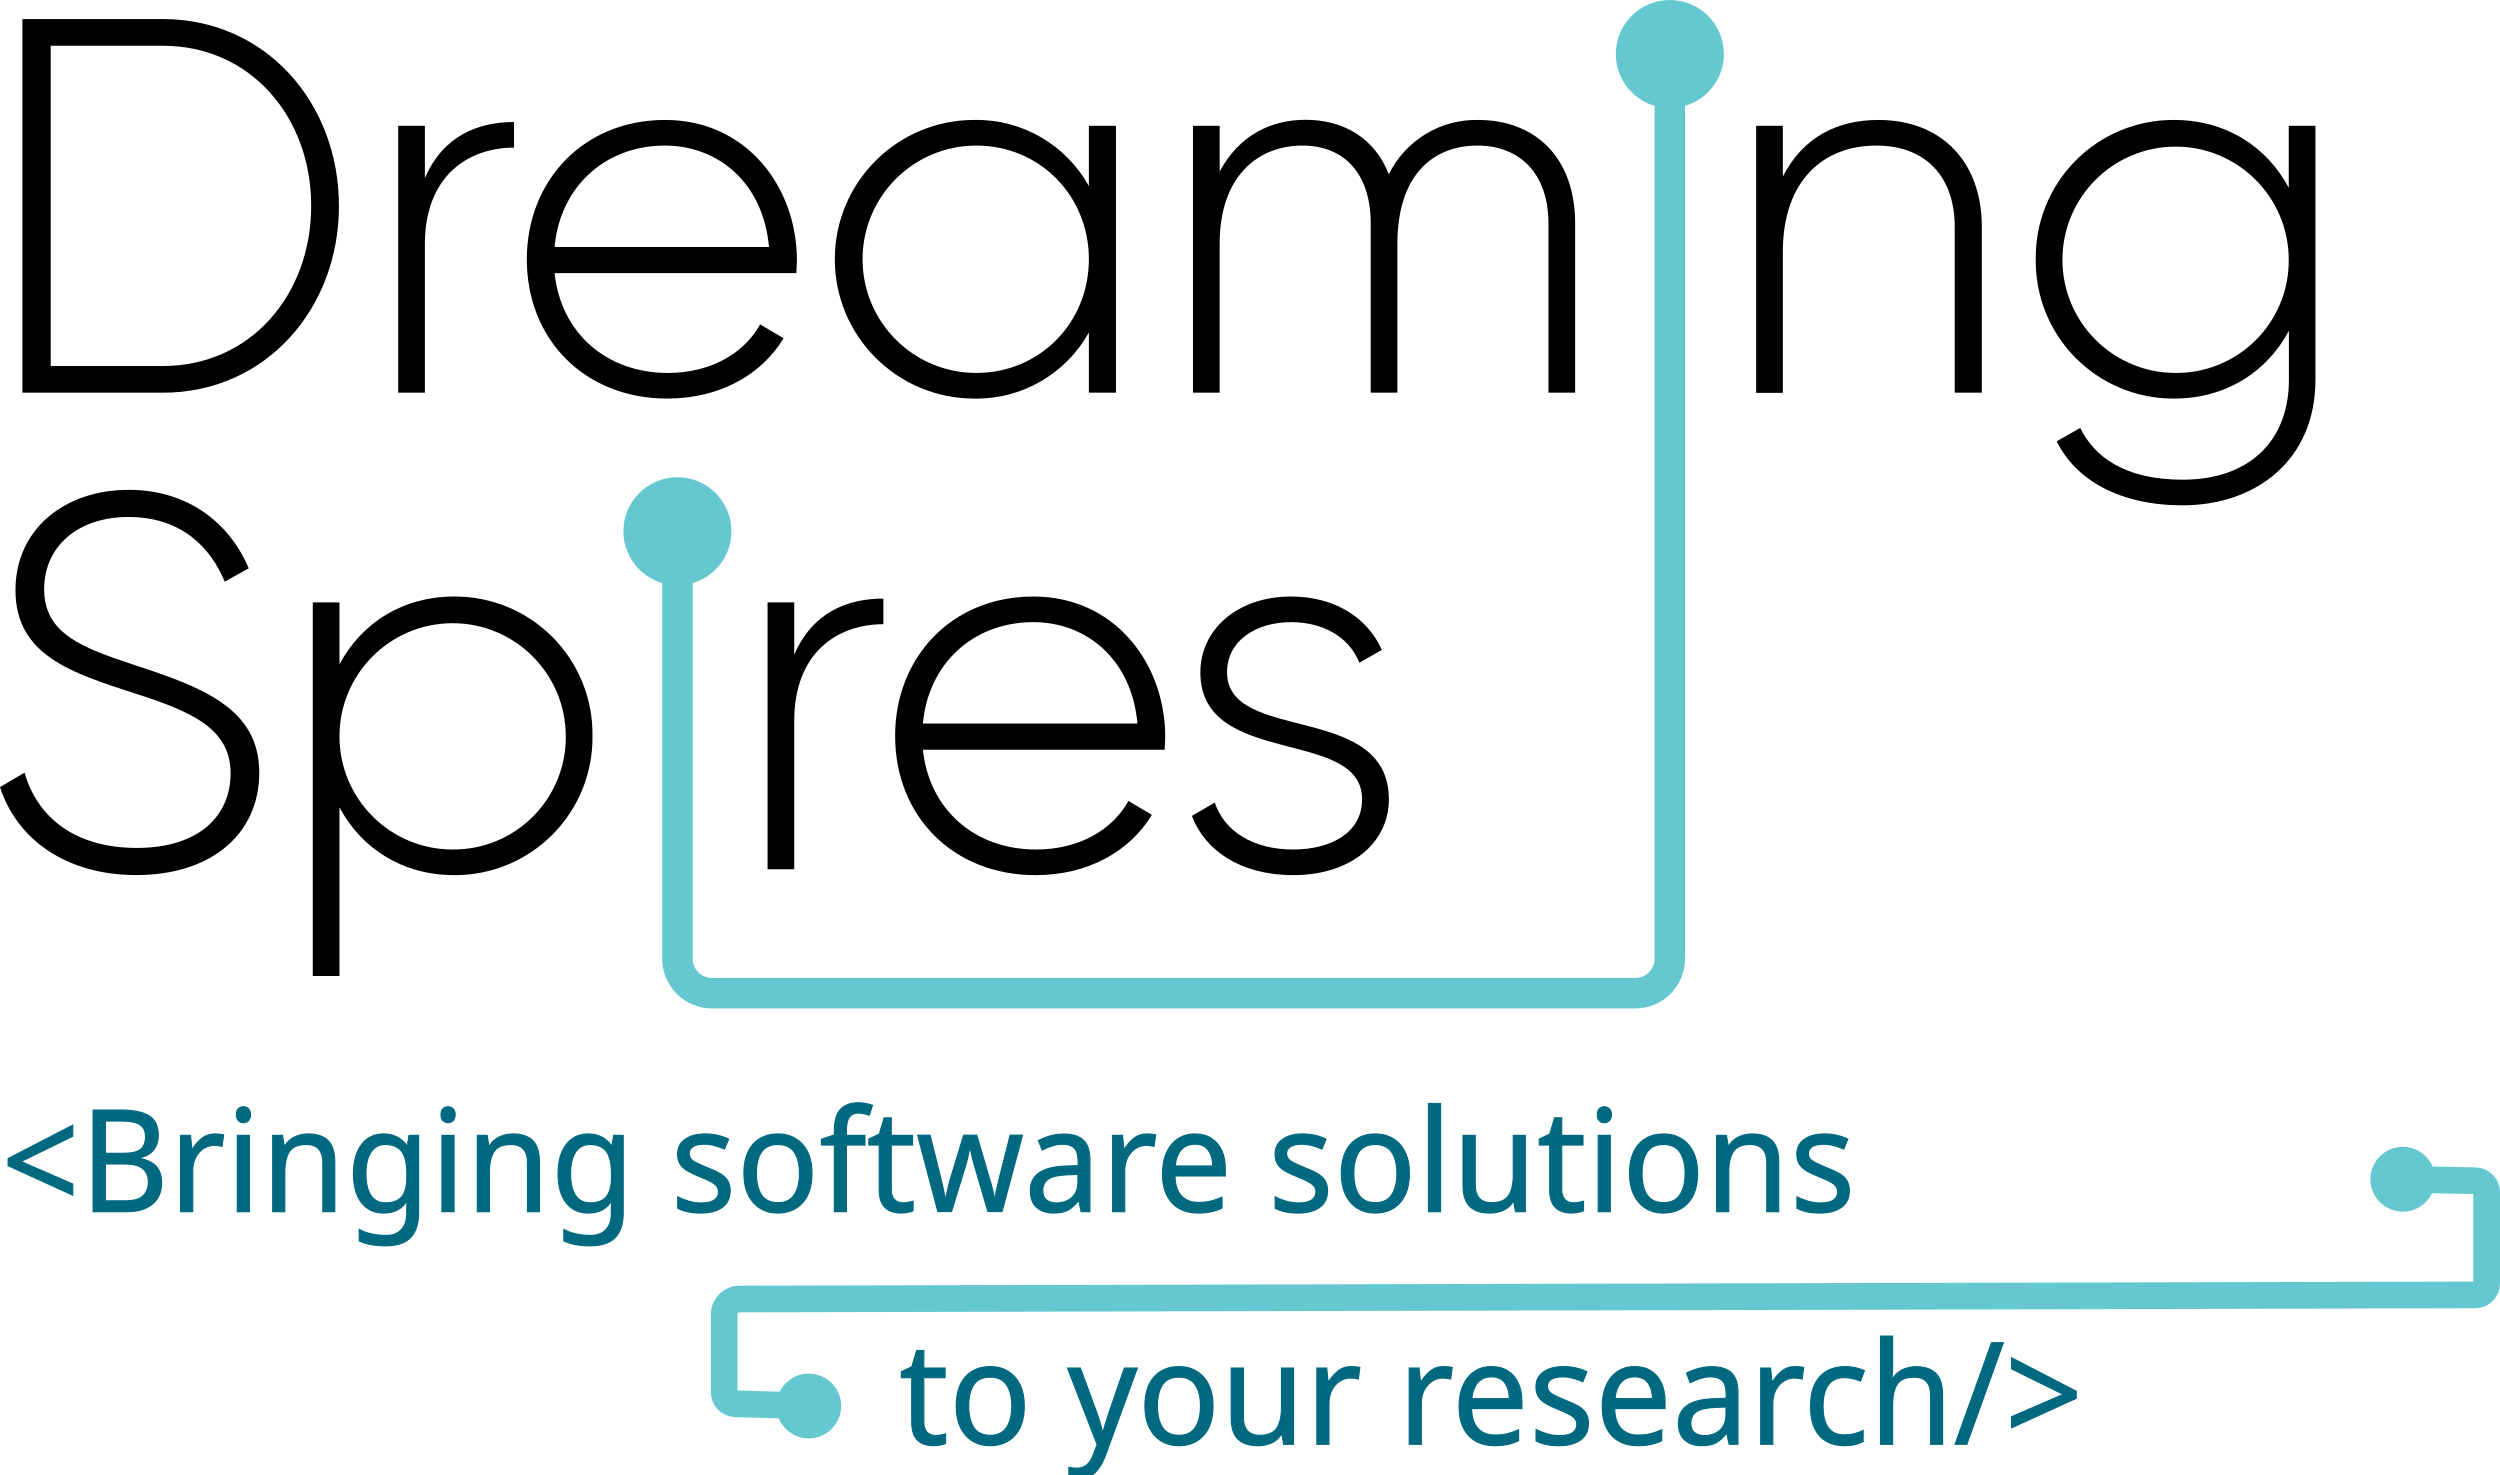
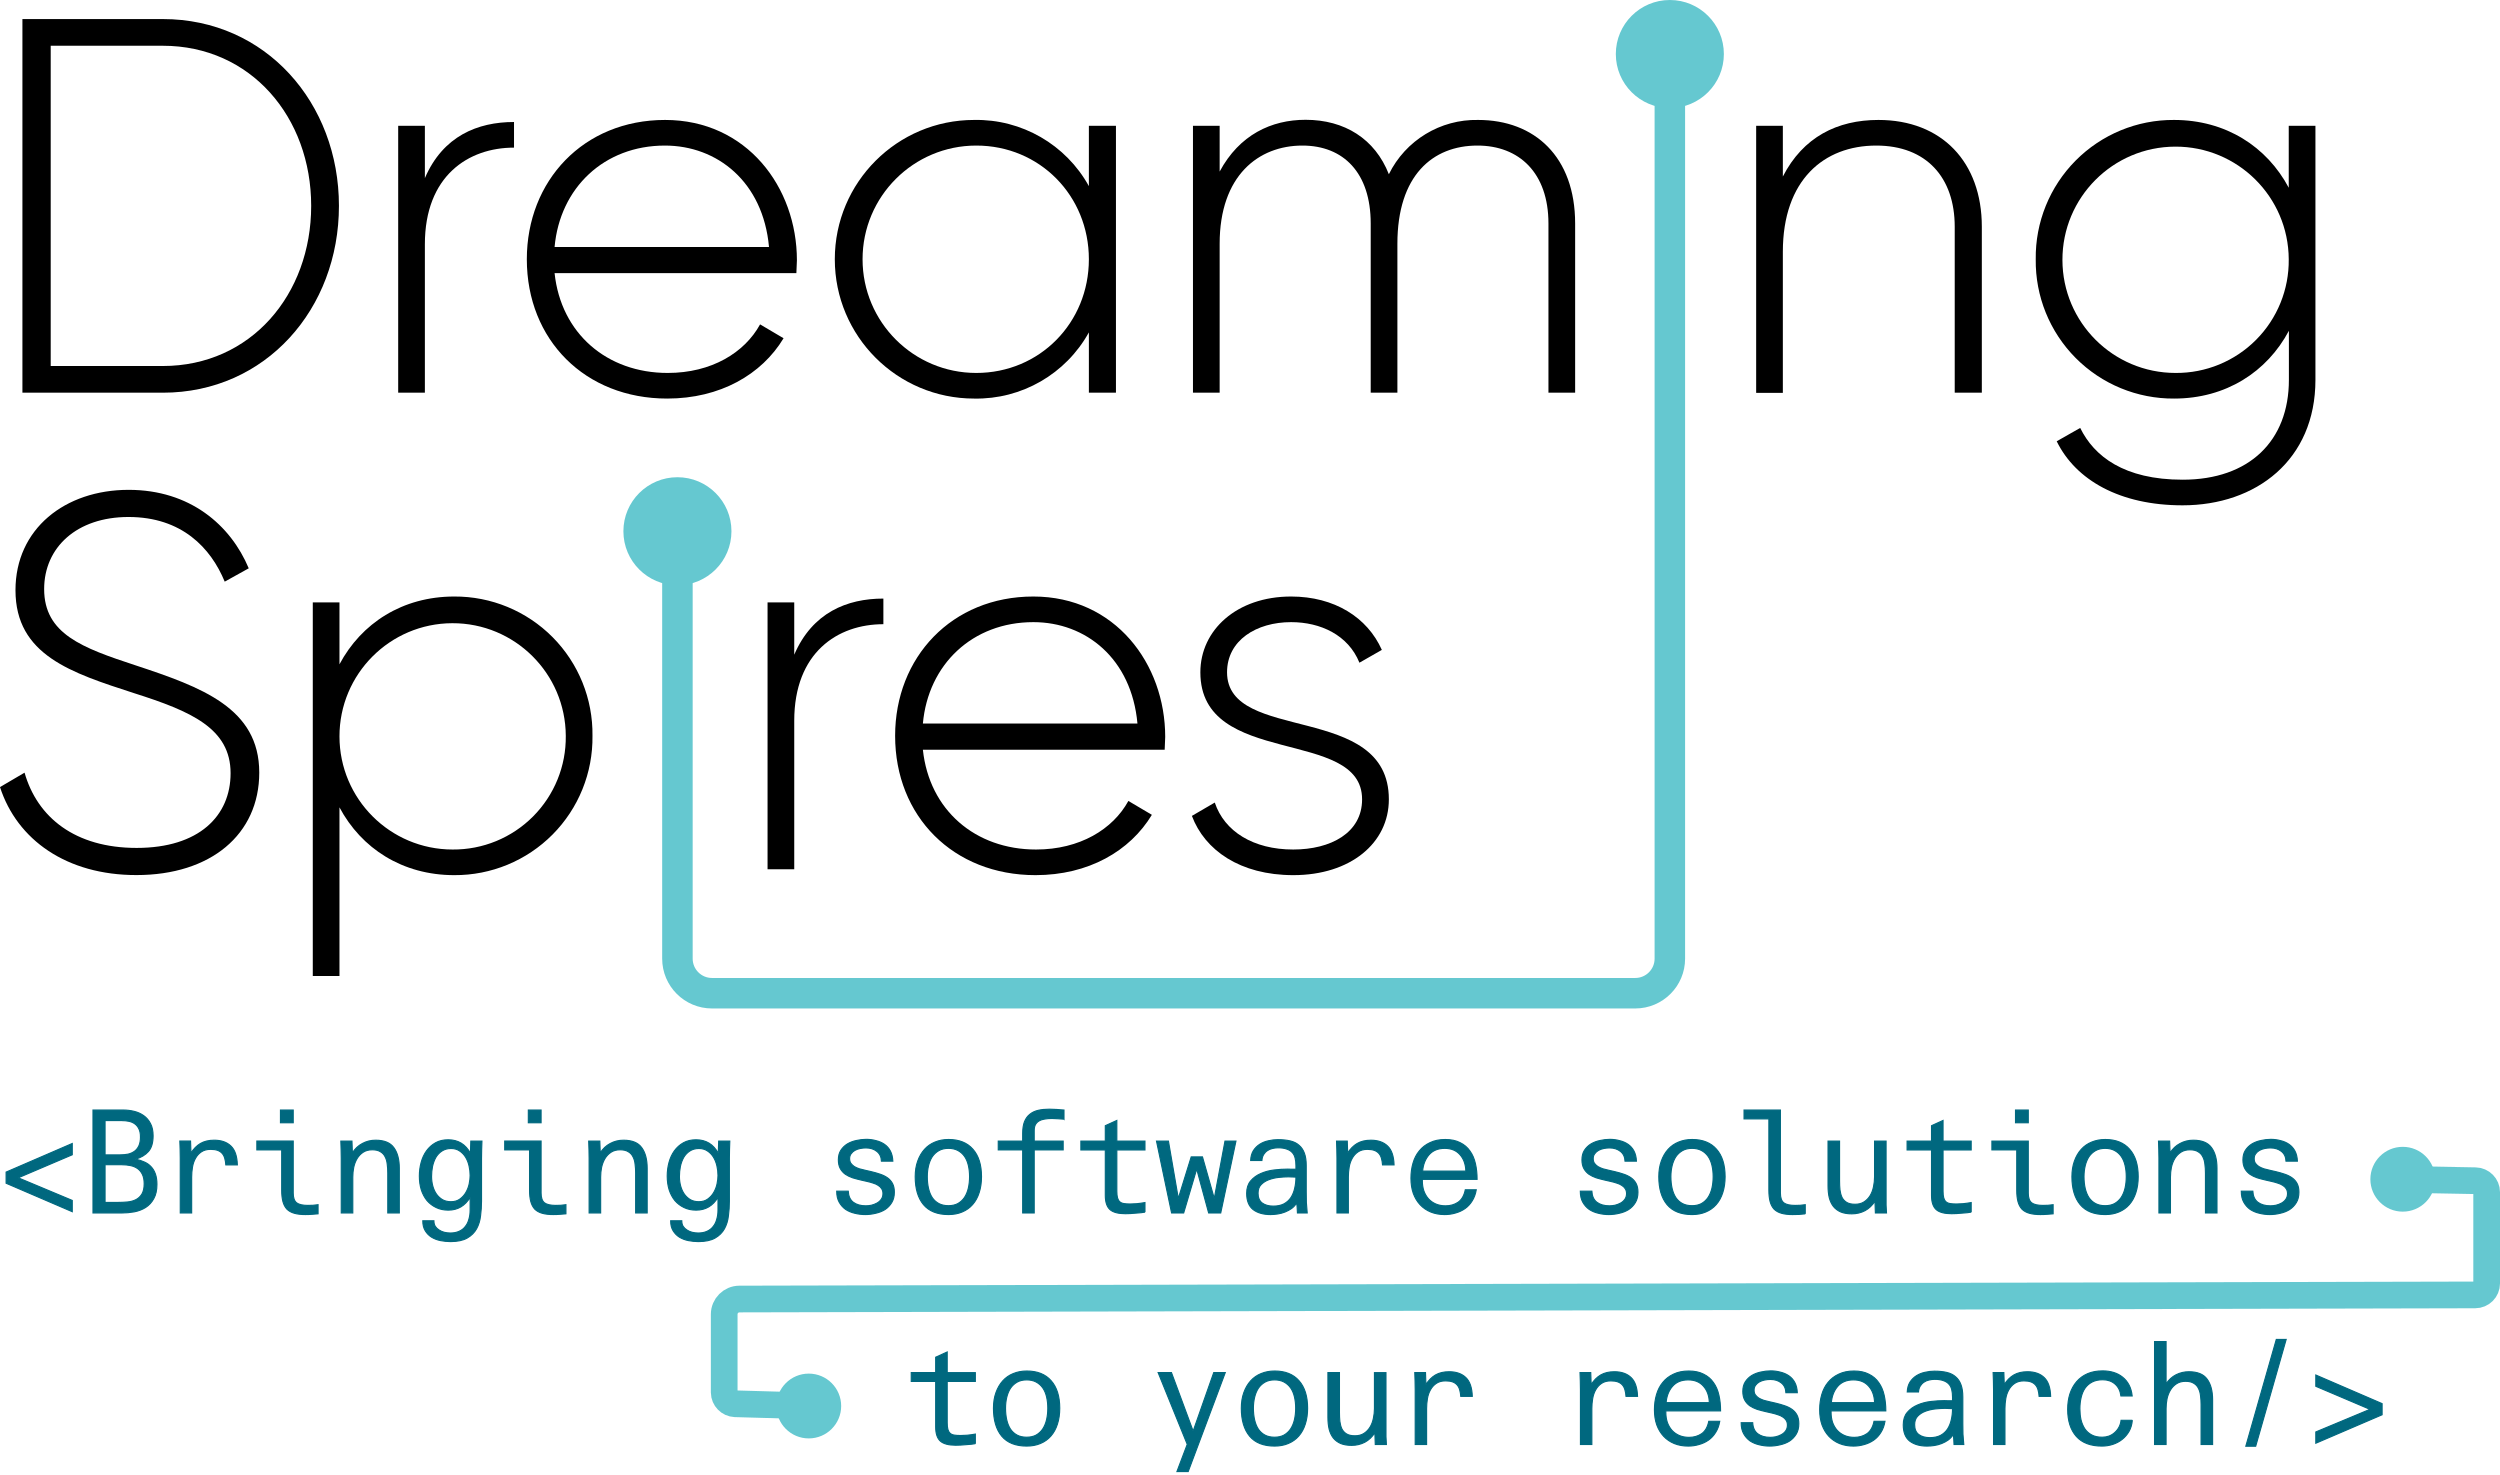
<svg xmlns="http://www.w3.org/2000/svg" id="Layer_1" data-name="Layer 1" viewBox="0 0 655.72 386.73" version="1.1">
  <defs id="defs1">
    <style id="style1">.cls-1{isolation:isolate;}.cls-2,.cls-5{fill:none;stroke:#65c8d0;stroke-miterlimit:10;}.cls-2{stroke-width:8px;}.cls-3{fill:#65c8d0;}.cls-4{fill:#00687f;}.cls-5{stroke-width:7px;}</style>
  </defs>
  <g class="cls-1" id="g13">
    <g class="cls-1" id="g1">
      <path d="M95.2,70C95.2,97,76,119,49,119H12.18V21H49C76,21,95.2,43,95.2,70Zm-7.28,0C87.92,46.76,72.1,28,49,28H19.6v84H49C72.1,112,87.92,93.24,87.92,70Z" transform="translate(-6.3 -16)" id="path1" />
    </g>
    <g class="cls-1" id="g2">
      <path d="M141.12,48v6.72c-12,0-23.38,7.42-23.38,25.34V119h-7V49h7V62.72C122.5,51.66,131.6,48,141.12,48Z" transform="translate(-6.3 -16)" id="path2" />
    </g>
    <g class="cls-1" id="g5">
      <path d="M215.32,84.28c0,1.12-.14,2.24-.14,3.36H151.76c1.68,15.82,13.72,26.18,29.68,26.18,11.48,0,20.16-5.32,24.22-12.74l6.16,3.64c-5.74,9.52-16.66,15.82-30.52,15.82-21.56,0-36.82-15.4-36.82-36.54,0-20.58,14.84-36.54,36.26-36.54S215.32,65.1,215.32,84.28Zm-63.56-3.5H208c-1.54-17.08-13.58-26.6-27.3-26.6C164.78,54.18,153.16,65.24,151.76,80.78Z" transform="translate(-6.3 -16)" id="path3" />
      <path d="M299,49v70H291.9V103.18a33.66,33.66,0,0,1-30.1,17.36,36.54,36.54,0,0,1,0-73.08,33.66,33.66,0,0,1,30.1,17.36V49ZM291.9,84c0-16.66-12.88-29.82-29.54-29.82a29.82,29.82,0,0,0,0,59.64C279,113.82,291.9,100.66,291.9,84Z" transform="translate(-6.3 -16)" id="path4" />
      <path d="M419.44,74.62V119h-7V74.62c0-13.3-7.7-20.44-18.62-20.44-11.76,0-21,7.84-21,25.76V119h-7V74.62c0-13.3-7.14-20.44-17.92-20.44-11.48,0-21.7,7.84-21.7,25.76V119h-7V49h7V61c5.18-9.66,13.58-13.58,22.54-13.58,10.22,0,18.2,5,21.84,14.28A25.51,25.51,0,0,1,394,47.46C408.8,47.46,419.44,57.12,419.44,74.62Z" transform="translate(-6.3 -16)" id="path5" />
    </g>
    <g class="cls-1" id="g7">
      <path d="M526.11,75.46V119H519V75.46c0-12.88-7.42-21.28-20.58-21.28-13.72,0-24.5,9-24.5,27.86v37h-7V49h7V62.3c5.32-10.36,14.28-14.84,25.06-14.84C515.61,47.46,526.11,58.52,526.11,75.46Z" transform="translate(-6.3 -16)" id="path6" />
      <path d="M613.61,49v66.64c0,21-15.54,32.9-34.86,32.9-16.38,0-28-6.58-33-16.8l6.16-3.5c3.64,7.42,11.48,13.58,26.88,13.58,17.5,0,27.86-10.22,27.86-26.18V102.76c-5.74,10.78-16.52,17.78-30.1,17.78A36.06,36.06,0,0,1,540.25,84a36.06,36.06,0,0,1,36.26-36.54c13.58,0,24.36,7,30.1,17.78V49Zm-7,35a29.68,29.68,0,1,0-29.68,29.82A29.46,29.46,0,0,0,606.61,84Z" transform="translate(-6.3 -16)" id="path7" />
    </g>
    <g class="cls-1" id="g9">
      <path d="M6.3,222.44l6.44-3.78C16.1,230.42,26,238.4,42.14,238.4c16.38,0,24.64-8.4,24.64-19.6,0-11.76-10.36-16.24-25.34-21-16.38-5.32-31.08-9.94-31.08-27,0-16.1,13-26.32,29.68-26.32,16.1,0,26.74,9.24,31.5,20.58l-6.3,3.5C61.6,159.72,54,151.6,40,151.6c-13.58,0-22.12,8-22.12,18.9,0,11.76,9.94,15.4,23.94,20,17.36,5.74,32.48,11.2,32.48,28.14,0,16.24-12.74,26.88-32.2,26.88C23.8,245.54,10.78,236.3,6.3,222.44Z" transform="translate(-6.3 -16)" id="path8" />
      <path d="M161.7,209a36.06,36.06,0,0,1-36.26,36.54c-13.58,0-24.36-7-30.1-17.78V272h-7V174h7v16.24c5.74-10.78,16.52-17.78,30.1-17.78A36.06,36.06,0,0,1,161.7,209Zm-7,0A29.68,29.68,0,1,0,125,238.82,29.46,29.46,0,0,0,154.7,209Z" transform="translate(-6.3 -16)" id="path9" />
    </g>
    <g class="cls-1" id="g10">
      <path d="M238,173v6.72c-12,0-23.38,7.42-23.38,25.34V244h-7V174h7v13.72C219.38,176.66,228.48,173,238,173Z" transform="translate(-6.3 -16)" id="path10" />
    </g>
    <g class="cls-1" id="g11">
      <path d="M311.92,209.28c0,1.12-.14,2.24-.14,3.36H248.36c1.68,15.82,13.72,26.18,29.68,26.18,11.48,0,20.16-5.32,24.22-12.74l6.16,3.64c-5.74,9.52-16.66,15.82-30.52,15.82-21.56,0-36.82-15.4-36.82-36.54,0-20.58,14.84-36.54,36.26-36.54S311.92,190.1,311.92,209.28Zm-63.56-3.5h56.28c-1.54-17.08-13.58-26.6-27.3-26.6C261.38,179.18,249.76,190.24,248.36,205.78Z" transform="translate(-6.3 -16)" id="path11" />
    </g>
    <g class="cls-1" id="g12">
      <path d="M370.58,225.66c0,11.48-10.08,19.88-25.06,19.88-14,0-23.24-6.58-26.6-15.54l6-3.5c2.52,7.56,10.08,12.32,20.58,12.32,9.8,0,18.06-4.34,18.06-13.16,0-19-42.42-8.12-42.42-33.32,0-11.06,9.52-19.88,23.8-19.88,11.34,0,20,5.46,23.8,14l-5.88,3.36c-2.94-7.28-10.22-10.64-17.92-10.64-9.1,0-16.8,4.76-16.8,13.16C328.16,211.1,370.58,200,370.58,225.66Z" transform="translate(-6.3 -16)" id="path12" />
    </g>
  </g>
  <path class="cls-2" d="M444.28,30.17V267.44a9.07,9.07,0,0,1-9.07,9.07H193.05a9.07,9.07,0,0,1-9.07-9.07h0V150.64" transform="translate(-6.3 -16)" id="path13" />
-   <circle class="cls-3" cx="177.68" cy="139.34" r="14.17" id="circle13" />
-   <circle class="cls-3" cx="437.98" cy="14.17" r="14.17" id="circle14" />
+   <path id="circle13" class="cls-3" style="fill:#65c8d0" d="m 191.85,139.34 a 14.17,14.17 0 0 1 -14.17,14.17 14.17,14.17 0 0 1 -14.17,-14.17 14.17,14.17 0 0 1 14.17,-14.17 14.17,14.17 0 0 1 14.17,14.17 z" />
+   <path id="circle14" class="cls-3" style="fill:#65c8d0" d="m 452.15,14.17 a 14.17,14.17 0 0 1 -14.17,14.17 14.17,14.17 0 0 1 -14.17,-14.17 14.17,14.17 0 0 1 14.17,-14.17 14.17,14.17 0 0 1 14.17,14.17 z" />
  <path class="cls-5" d="M634.52,325.3l21.06.39a3,3,0,0,1,2.94,3v23.95a3,3,0,0,1-3,3l-455.27,1.08a4,4,0,0,0-4,4v20.53a3,3,0,0,0,2.86,2.94l21.14.6" transform="translate(-6.3 -16)" id="path56" />
-   <circle class="cls-3" cx="630.22" cy="309.3" r="8.5" id="circle56" />
-   <circle class="cls-3" cx="212.13" cy="368.78" r="8.5" id="circle57" />
-   <text xml:space="preserve" style="font-size:36.659px;font-family:'Univers Next Typewriter Pro';-inkscape-font-specification:'Univers Next Typewriter Pro';display:inline;fill:#00687f;fill-opacity:1;stroke:#00687f;stroke-width:0.3;stroke-dasharray:none;stroke-opacity:1" x="-0.121" y="624.471" id="text57" transform="scale(0.9819489,1.018383)">
-     <tspan id="tspan57" x="0.338" y="312.068" style="font-size:36.659px;fill:#00687f;fill-opacity:1;stroke:#00687f;stroke-width:0.3;stroke-dasharray:none;stroke-opacity:1">&lt;Bringing software solutions</tspan>
-   </text>
-   <text xml:space="preserve" style="font-size:36.659px;font-family:'Univers Next Typewriter Pro';-inkscape-font-specification:'Univers Next Typewriter Pro';display:inline;fill:#00687f;fill-opacity:1;stroke:#00687f;stroke-width:0.3;stroke-dasharray:none;stroke-opacity:1" x="481.29" y="744.018" id="text57-4" transform="scale(0.9819489,1.018383)">
-     <tspan id="tspan57-2" x="240.161" y="371.985" style="font-size:36.659px;fill:#00687f;fill-opacity:1;stroke:#00687f;stroke-width:0.3;stroke-dasharray:none;stroke-opacity:1">to your research/&gt;</tspan>
-   </text>
+   <path id="circle56" class="cls-3" style="fill:#65c8d0" d="m 638.72,309.3 a 8.5,8.5 0 0 1 -8.5,8.5 8.5,8.5 0 0 1 -8.5,-8.5 8.5,8.5 0 0 1 8.5,-8.5 8.5,8.5 0 0 1 8.5,8.5 z" />
+   <path id="circle57" class="cls-3" style="fill:#65c8d0" d="m 220.63,368.78 a 8.5,8.5 0 0 1 -8.5,8.5 8.5,8.5 0 0 1 -8.5,-8.5 8.5,8.5 0 0 1 8.5,-8.5 8.5,8.5 0 0 1 8.5,8.5 z" />
+   <path d="m 1.631,304.741 v -2.859 l 17.67,-7.369 v 2.896 l -14.444,5.939 14.444,5.829 v 2.896 z m 40.289,0.293 q 0,2.236 -0.843,3.666 -0.807,1.43 -2.163,2.273 -1.32,0.807 -3.043,1.136 -1.686,0.293 -3.409,0.293 h -7.625 v -26.505 h 8.065 q 1.466,0 2.896,0.33 1.43,0.33 2.566,1.1 1.136,0.77 1.833,2.053 0.697,1.246 0.697,3.153 0,2.676 -1.246,4.033 -1.246,1.356 -3.446,1.98 1.283,0.257 2.346,0.733 1.063,0.44 1.796,1.21 0.77,0.77 1.173,1.906 0.403,1.1 0.403,2.639 z m -4.399,-12.208 q 0,-1.246 -0.403,-2.053 -0.403,-0.843 -1.1,-1.32 -0.66,-0.477 -1.576,-0.66 -0.88,-0.183 -1.87,-0.183 h -4.509 v 8.835 h 4.033 q 1.1,0 2.09,-0.183 0.99,-0.22 1.723,-0.733 0.733,-0.513 1.173,-1.393 0.44,-0.916 0.44,-2.31 z m 0.99,12.061 q 0,-1.466 -0.477,-2.42 -0.477,-0.953 -1.283,-1.503 -0.807,-0.55 -1.906,-0.77 -1.1,-0.22 -2.31,-0.22 h -4.472 v 9.715 h 3.483 q 1.246,0 2.493,-0.11 1.246,-0.11 2.236,-0.587 0.99,-0.477 1.613,-1.43 0.623,-0.99 0.623,-2.676 z m 21.812,-4.876 q -0.073,-0.953 -0.293,-1.686 -0.22,-0.77 -0.697,-1.283 -0.477,-0.513 -1.21,-0.77 -0.733,-0.257 -1.87,-0.257 -1.503,0 -2.493,0.66 -0.953,0.623 -1.54,1.65 -0.587,0.99 -0.807,2.273 -0.22,1.283 -0.22,2.566 v 9.238 h -3.043 v -14.114 q 0,-1.283 -0.037,-2.273 0,-1.026 -0.073,-2.126 h 2.859 l 0.11,3.079 q 1.063,-1.613 2.529,-2.456 1.503,-0.843 3.666,-0.843 2.859,0 4.472,1.503 1.613,1.466 1.723,4.839 z M 74.913,289.161 v -3.263 h 3.409 v 3.263 z m 10.045,23.462 q -0.623,0.073 -1.503,0.11 -0.88,0.073 -1.906,0.073 -1.723,0 -2.933,-0.33 -1.21,-0.33 -1.98,-1.063 -0.733,-0.77 -1.063,-1.943 -0.33,-1.21 -0.33,-2.933 v -10.375 h -6.635 v -2.273 h 9.715 v 13.381 q 0,1.833 0.916,2.53 0.916,0.66 3.006,0.66 0.77,0 1.393,-0.037 0.66,-0.073 1.32,-0.147 z m 18.623,-0.22 v -10.265 q 0,-1.21 -0.147,-2.273 -0.11,-1.1 -0.55,-1.906 -0.403,-0.843 -1.246,-1.32 -0.806,-0.513 -2.2,-0.513 -1.43,0 -2.42,0.623 -0.99,0.623 -1.613,1.613 -0.623,0.99 -0.916,2.273 -0.257,1.246 -0.257,2.53 v 9.238 h -3.079 v -14.114 q 0,-1.21 -0.037,-2.126 0,-0.953 -0.073,-2.273 h 2.969 l 0.11,3.043 q 1.063,-1.613 2.676,-2.42 1.613,-0.843 3.519,-0.843 3.446,0 4.876,1.906 1.466,1.906 1.466,5.316 v 11.511 z m 25.148,-18.513 q -0.037,0.953 -0.073,2.163 -0.037,1.173 -0.037,2.236 v 11.071 q 0,1.906 -0.257,3.776 -0.22,1.87 -1.063,3.336 -0.843,1.466 -2.493,2.383 -1.65,0.916 -4.472,0.916 -1.32,0 -2.676,-0.257 -1.32,-0.257 -2.383,-0.88 -1.026,-0.623 -1.686,-1.65 -0.66,-1.026 -0.66,-2.566 h 2.969 q 0,0.843 0.367,1.43 0.403,0.587 1.026,0.953 0.623,0.403 1.393,0.587 0.806,0.183 1.613,0.183 1.356,0 2.346,-0.44 1.026,-0.44 1.65,-1.246 0.66,-0.77 0.953,-1.87 0.33,-1.063 0.33,-2.346 v -3.299 q -2.053,3.299 -5.829,3.299 -1.796,0 -3.226,-0.66 -1.43,-0.66 -2.456,-1.796 -0.99,-1.173 -1.54,-2.786 -0.513,-1.613 -0.513,-3.519 0,-1.833 0.477,-3.519 0.477,-1.686 1.43,-2.969 0.99,-1.32 2.42,-2.09 1.43,-0.77 3.373,-0.77 3.996,0 5.939,3.483 l 0.11,-3.153 z m -3.153,8.835 q 0,-1.21 -0.293,-2.456 -0.293,-1.246 -0.916,-2.236 -0.623,-0.99 -1.613,-1.613 -0.953,-0.623 -2.273,-0.623 -1.43,0 -2.456,0.66 -0.99,0.623 -1.613,1.65 -0.587,1.026 -0.88,2.31 -0.257,1.283 -0.257,2.603 0,1.283 0.33,2.456 0.33,1.173 0.99,2.09 0.66,0.88 1.613,1.43 0.953,0.513 2.236,0.513 1.466,0 2.42,-0.697 0.99,-0.697 1.576,-1.686 0.623,-1.026 0.88,-2.2 0.257,-1.21 0.257,-2.2 z m 15.544,-13.564 v -3.263 h 3.409 v 3.263 z m 10.045,23.462 q -0.623,0.073 -1.503,0.11 -0.88,0.073 -1.906,0.073 -1.723,0 -2.933,-0.33 -1.21,-0.33 -1.98,-1.063 -0.733,-0.77 -1.063,-1.943 -0.33,-1.21 -0.33,-2.933 v -10.375 h -6.635 v -2.273 h 9.715 v 13.381 q 0,1.833 0.916,2.53 0.916,0.66 3.006,0.66 0.77,0 1.393,-0.037 0.66,-0.073 1.32,-0.147 z m 18.623,-0.22 v -10.265 q 0,-1.21 -0.147,-2.273 -0.11,-1.1 -0.55,-1.906 -0.403,-0.843 -1.246,-1.32 -0.807,-0.513 -2.2,-0.513 -1.43,0 -2.42,0.623 -0.99,0.623 -1.613,1.613 -0.623,0.99 -0.916,2.273 -0.257,1.246 -0.257,2.53 v 9.238 h -3.079 v -14.114 q 0,-1.21 -0.037,-2.126 0,-0.953 -0.073,-2.273 h 2.969 l 0.11,3.043 q 1.063,-1.613 2.676,-2.42 1.613,-0.843 3.519,-0.843 3.446,0 4.876,1.906 1.466,1.906 1.466,5.316 v 11.511 z m 25.148,-18.513 q -0.037,0.953 -0.073,2.163 -0.037,1.173 -0.037,2.236 v 11.071 q 0,1.906 -0.257,3.776 -0.22,1.87 -1.063,3.336 -0.843,1.466 -2.493,2.383 -1.65,0.916 -4.472,0.916 -1.32,0 -2.676,-0.257 -1.32,-0.257 -2.383,-0.88 -1.026,-0.623 -1.686,-1.65 -0.66,-1.026 -0.66,-2.566 h 2.969 q 0,0.843 0.367,1.43 0.403,0.587 1.026,0.953 0.623,0.403 1.393,0.587 0.807,0.183 1.613,0.183 1.356,0 2.346,-0.44 1.026,-0.44 1.65,-1.246 0.66,-0.77 0.953,-1.87 0.33,-1.063 0.33,-2.346 v -3.299 q -2.053,3.299 -5.829,3.299 -1.796,0 -3.226,-0.66 -1.43,-0.66 -2.456,-1.796 -0.99,-1.173 -1.54,-2.786 -0.513,-1.613 -0.513,-3.519 0,-1.833 0.477,-3.519 0.477,-1.686 1.43,-2.969 0.99,-1.32 2.42,-2.09 1.43,-0.77 3.373,-0.77 3.996,0 5.939,3.483 l 0.11,-3.153 z m -3.153,8.835 q 0,-1.21 -0.293,-2.456 -0.293,-1.246 -0.916,-2.236 -0.623,-0.99 -1.613,-1.613 -0.953,-0.623 -2.273,-0.623 -1.43,0 -2.456,0.66 -0.99,0.623 -1.613,1.65 -0.587,1.026 -0.88,2.31 -0.257,1.283 -0.257,2.603 0,1.283 0.33,2.456 0.33,1.173 0.99,2.09 0.66,0.88 1.613,1.43 0.953,0.513 2.236,0.513 1.466,0 2.42,-0.697 0.99,-0.697 1.576,-1.686 0.623,-1.026 0.88,-2.2 0.257,-1.21 0.257,-2.2 z m 47.107,4.326 q 0,1.576 -0.697,2.676 -0.697,1.1 -1.796,1.796 -1.1,0.66 -2.493,0.953 -1.393,0.33 -2.786,0.33 -1.43,0 -2.786,-0.33 -1.356,-0.293 -2.456,-0.99 -1.063,-0.733 -1.723,-1.87 -0.66,-1.136 -0.66,-2.823 h 3.079 q 0.11,1.943 1.356,2.859 1.283,0.916 3.336,0.916 0.697,0 1.466,-0.147 0.807,-0.183 1.503,-0.55 0.697,-0.367 1.136,-0.953 0.477,-0.623 0.477,-1.503 0,-0.77 -0.367,-1.283 -0.33,-0.513 -0.916,-0.843 -0.55,-0.367 -1.356,-0.587 -0.77,-0.257 -1.65,-0.44 l -1.503,-0.33 q -1.173,-0.257 -2.31,-0.587 -1.1,-0.367 -1.943,-0.916 -0.843,-0.587 -1.356,-1.466 -0.513,-0.916 -0.513,-2.236 0,-1.466 0.66,-2.456 0.697,-1.026 1.76,-1.65 1.1,-0.623 2.42,-0.88 1.32,-0.293 2.603,-0.293 1.356,0 2.603,0.33 1.283,0.293 2.273,0.953 0.99,0.66 1.576,1.723 0.587,1.063 0.66,2.603 h -3.043 q -0.073,-1.65 -1.246,-2.53 -1.136,-0.88 -2.896,-0.88 -0.77,0 -1.54,0.147 -0.77,0.147 -1.393,0.477 -0.623,0.33 -1.026,0.88 -0.403,0.513 -0.403,1.246 0,0.733 0.33,1.21 0.367,0.477 0.916,0.843 0.587,0.33 1.356,0.587 0.807,0.22 1.686,0.403 l 1.503,0.33 q 1.283,0.293 2.383,0.66 1.136,0.367 1.98,0.953 0.843,0.587 1.32,1.466 0.477,0.88 0.477,2.2 z m 23.279,-3.996 q 0,2.273 -0.623,4.106 -0.587,1.796 -1.76,3.079 -1.136,1.246 -2.786,1.906 -1.613,0.66 -3.666,0.66 -4.436,0 -6.672,-2.566 -2.2,-2.566 -2.2,-7.185 0,-2.236 0.66,-3.996 0.66,-1.796 1.833,-3.043 1.173,-1.246 2.786,-1.87 1.65,-0.66 3.629,-0.66 4.216,0 6.489,2.493 2.31,2.493 2.31,7.075 z m -3.189,0 q 0,-1.576 -0.33,-2.933 -0.33,-1.356 -1.026,-2.31 -0.697,-0.953 -1.76,-1.503 -1.063,-0.55 -2.529,-0.55 -1.503,0 -2.566,0.587 -1.063,0.587 -1.76,1.576 -0.66,0.99 -0.99,2.31 -0.33,1.32 -0.33,2.823 0,1.65 0.33,3.043 0.33,1.356 0.99,2.346 0.697,0.99 1.76,1.54 1.063,0.55 2.566,0.55 1.466,0 2.529,-0.55 1.063,-0.587 1.76,-1.576 0.697,-1.026 1.026,-2.383 0.33,-1.393 0.33,-2.969 z m 25.222,-14.81 q -0.66,-0.073 -1.576,-0.11 -0.88,-0.073 -1.65,-0.073 -1.026,0 -1.906,0.147 -0.843,0.11 -1.503,0.477 -0.623,0.33 -0.99,0.953 -0.33,0.587 -0.33,1.576 v 2.676 h 7.735 v 2.273 h -7.735 v 16.24 h -3.079 v -16.24 h -6.525 v -2.273 h 6.525 v -1.98 q 0,-1.796 0.477,-3.006 0.513,-1.21 1.43,-1.906 0.916,-0.733 2.236,-1.026 1.32,-0.293 2.933,-0.293 0.66,0 1.136,0.037 0.513,0 0.953,0.037 0.44,0 0.88,0.073 0.44,0.037 0.99,0.073 v 2.346 z m 21.629,23.939 q -0.403,0.073 -1.026,0.147 -0.623,0.073 -1.393,0.11 -0.733,0.073 -1.503,0.11 -0.733,0.037 -1.32,0.037 -2.859,0 -4.106,-1.063 -1.246,-1.1 -1.246,-3.629 v -11.731 h -6.525 v -2.273 h 6.525 v -3.959 l 3.079,-1.356 v 5.316 h 7.515 v 2.273 h -7.515 v 10.631 q 0,1.063 0.183,1.723 0.183,0.623 0.587,0.99 0.403,0.367 1.1,0.477 0.697,0.11 1.686,0.11 0.623,0 1.76,-0.073 1.136,-0.11 2.2,-0.293 v 2.456 z m 20.236,0.22 h -3.226 l -3.189,-11.328 -3.483,11.328 h -3.226 l -4.033,-18.513 h 3.189 l 2.639,14.774 3.446,-10.705 h 3.006 l 3.153,10.705 2.859,-14.774 h 2.933 z m 20.493,0 q -0.037,-0.77 -0.073,-1.356 -0.037,-0.623 -0.11,-1.246 -0.55,0.843 -1.356,1.43 -0.807,0.55 -1.76,0.916 -0.953,0.367 -1.98,0.513 -0.99,0.147 -1.943,0.147 -2.859,0 -4.619,-1.283 -1.723,-1.32 -1.723,-4.179 0,-1.98 1.063,-3.189 1.1,-1.246 2.713,-1.906 1.65,-0.697 3.556,-0.916 1.943,-0.22 3.666,-0.22 0.477,0 1.1,0.037 0.66,0 1.063,0 v -0.953 q 0,-1.1 -0.22,-1.943 -0.22,-0.88 -0.77,-1.43 -0.55,-0.587 -1.466,-0.88 -0.916,-0.33 -2.31,-0.33 -0.77,0 -1.54,0.183 -0.733,0.147 -1.32,0.55 -0.587,0.367 -0.99,0.99 -0.403,0.623 -0.477,1.54 h -3.006 q 0.073,-1.503 0.733,-2.53 0.697,-1.026 1.723,-1.65 1.026,-0.623 2.273,-0.88 1.283,-0.293 2.53,-0.293 1.906,0 3.336,0.33 1.43,0.33 2.346,1.136 0.953,0.77 1.43,2.053 0.477,1.246 0.477,3.116 v 6.819 q 0,1.466 0.037,2.713 0.073,1.21 0.22,2.713 z m -0.403,-9.238 q -0.403,-0.037 -0.953,-0.037 -0.55,-0.037 -1.026,-0.037 -1.173,0 -2.603,0.147 -1.393,0.147 -2.639,0.587 -1.246,0.44 -2.09,1.283 -0.807,0.806 -0.807,2.2 0,1.723 1.1,2.53 1.136,0.807 2.969,0.807 1.686,0 2.859,-0.587 1.173,-0.623 1.87,-1.65 0.697,-1.063 0.99,-2.383 0.33,-1.356 0.33,-2.859 z m 23.132,-3.153 q -0.073,-0.953 -0.293,-1.686 -0.22,-0.77 -0.697,-1.283 -0.477,-0.513 -1.21,-0.77 -0.733,-0.257 -1.87,-0.257 -1.503,0 -2.493,0.66 -0.953,0.623 -1.54,1.65 -0.587,0.99 -0.807,2.273 -0.22,1.283 -0.22,2.566 v 9.238 h -3.043 v -14.114 q 0,-1.283 -0.037,-2.273 0,-1.026 -0.073,-2.126 h 2.859 l 0.11,3.079 q 1.063,-1.613 2.53,-2.456 1.503,-0.843 3.666,-0.843 2.859,0 4.472,1.503 1.613,1.466 1.723,4.839 z m 10.631,3.739 v 0.367 q 0,1.393 0.403,2.603 0.44,1.173 1.246,2.053 0.807,0.843 1.943,1.32 1.173,0.477 2.603,0.477 1.906,0 3.336,-0.916 1.466,-0.953 1.943,-3.226 h 2.933 q -0.293,1.65 -1.1,2.859 -0.77,1.21 -1.906,1.98 -1.136,0.77 -2.53,1.136 -1.393,0.403 -2.896,0.403 -2.053,0 -3.739,-0.66 -1.65,-0.66 -2.823,-1.87 -1.173,-1.21 -1.833,-2.933 -0.623,-1.723 -0.623,-3.886 0,-2.09 0.55,-3.886 0.55,-1.833 1.686,-3.153 1.136,-1.356 2.859,-2.126 1.723,-0.806 4.069,-0.806 2.346,0 3.959,0.806 1.65,0.77 2.639,2.163 1.026,1.356 1.466,3.263 0.44,1.87 0.44,4.033 z m 11.621,-2.126 q -0.073,-2.639 -1.576,-4.252 -1.466,-1.613 -4.069,-1.613 -2.713,0 -4.216,1.686 -1.466,1.65 -1.686,4.179 z m 45.971,5.426 q 0,1.576 -0.697,2.676 -0.697,1.1 -1.796,1.796 -1.1,0.66 -2.493,0.953 -1.393,0.33 -2.786,0.33 -1.43,0 -2.786,-0.33 -1.356,-0.293 -2.456,-0.99 -1.063,-0.733 -1.723,-1.87 -0.66,-1.136 -0.66,-2.823 h 3.079 q 0.11,1.943 1.356,2.859 1.283,0.916 3.336,0.916 0.697,0 1.466,-0.147 0.807,-0.183 1.503,-0.55 0.697,-0.367 1.136,-0.953 0.477,-0.623 0.477,-1.503 0,-0.77 -0.367,-1.283 -0.33,-0.513 -0.916,-0.843 -0.55,-0.367 -1.356,-0.587 -0.77,-0.257 -1.65,-0.44 l -1.503,-0.33 q -1.173,-0.257 -2.31,-0.587 -1.1,-0.367 -1.943,-0.916 -0.843,-0.587 -1.356,-1.466 -0.513,-0.916 -0.513,-2.236 0,-1.466 0.66,-2.456 0.697,-1.026 1.76,-1.65 1.1,-0.623 2.42,-0.88 1.32,-0.293 2.603,-0.293 1.356,0 2.603,0.33 1.283,0.293 2.273,0.953 0.99,0.66 1.576,1.723 0.587,1.063 0.66,2.603 h -3.043 q -0.073,-1.65 -1.246,-2.53 -1.136,-0.88 -2.896,-0.88 -0.77,0 -1.54,0.147 -0.77,0.147 -1.393,0.477 -0.623,0.33 -1.026,0.88 -0.403,0.513 -0.403,1.246 0,0.733 0.33,1.21 0.367,0.477 0.916,0.843 0.587,0.33 1.356,0.587 0.806,0.22 1.686,0.403 l 1.503,0.33 q 1.283,0.293 2.383,0.66 1.136,0.367 1.98,0.953 0.843,0.587 1.32,1.466 0.477,0.88 0.477,2.2 z m 23.279,-3.996 q 0,2.273 -0.623,4.106 -0.587,1.796 -1.76,3.079 -1.136,1.246 -2.786,1.906 -1.613,0.66 -3.666,0.66 -4.436,0 -6.672,-2.566 -2.2,-2.566 -2.2,-7.185 0,-2.236 0.66,-3.996 0.66,-1.796 1.833,-3.043 1.173,-1.246 2.786,-1.87 1.65,-0.66 3.629,-0.66 4.216,0 6.489,2.493 2.31,2.493 2.31,7.075 z m -3.189,0 q 0,-1.576 -0.33,-2.933 -0.33,-1.356 -1.026,-2.31 -0.697,-0.953 -1.76,-1.503 -1.063,-0.55 -2.53,-0.55 -1.503,0 -2.566,0.587 -1.063,0.587 -1.76,1.576 -0.66,0.99 -0.99,2.31 -0.33,1.32 -0.33,2.823 0,1.65 0.33,3.043 0.33,1.356 0.99,2.346 0.697,0.99 1.76,1.54 1.063,0.55 2.566,0.55 1.466,0 2.53,-0.55 1.063,-0.587 1.76,-1.576 0.697,-1.026 1.026,-2.383 0.33,-1.393 0.33,-2.969 z m 24.598,9.568 q -0.843,0.11 -1.65,0.147 -0.77,0.037 -1.76,0.037 -1.723,0 -2.933,-0.33 -1.21,-0.33 -1.98,-1.063 -0.733,-0.77 -1.063,-1.943 -0.33,-1.21 -0.33,-2.933 v -18.366 h -6.635 v -2.273 h 9.715 v 21.372 q 0,1.833 0.916,2.53 0.916,0.66 3.006,0.66 0.77,0 1.393,-0.037 0.66,-0.073 1.32,-0.147 v 2.346 z m 18.733,-0.22 -0.11,-3.043 q -1.063,1.613 -2.676,2.456 -1.613,0.806 -3.519,0.806 -1.723,0 -2.933,-0.477 -1.21,-0.513 -1.98,-1.43 -0.733,-0.916 -1.1,-2.236 -0.33,-1.356 -0.33,-3.079 v -11.511 h 3.079 v 10.265 q 0,1.21 0.11,2.31 0.147,1.1 0.55,1.943 0.44,0.807 1.246,1.283 0.843,0.477 2.236,0.477 1.43,0 2.42,-0.623 0.99,-0.623 1.613,-1.613 0.623,-0.99 0.88,-2.236 0.293,-1.283 0.293,-2.566 v -9.238 h 3.079 v 14.114 q 0,1.393 0,2.383 0.037,0.953 0.11,2.016 z m 25.588,-0.22 q -0.403,0.073 -1.026,0.147 -0.623,0.073 -1.393,0.11 -0.733,0.073 -1.503,0.11 -0.733,0.037 -1.32,0.037 -2.859,0 -4.106,-1.063 -1.246,-1.1 -1.246,-3.629 v -11.731 h -6.525 v -2.273 h 6.525 v -3.959 l 3.079,-1.356 v 5.316 h 7.515 v 2.273 h -7.515 v 10.631 q 0,1.063 0.183,1.723 0.183,0.623 0.587,0.99 0.403,0.367 1.1,0.477 0.697,0.11 1.686,0.11 0.623,0 1.76,-0.073 1.136,-0.11 2.2,-0.293 v 2.456 z m 11.841,-23.022 v -3.263 h 3.409 v 3.263 z m 10.045,23.462 q -0.623,0.073 -1.503,0.11 -0.88,0.073 -1.906,0.073 -1.723,0 -2.933,-0.33 -1.21,-0.33 -1.98,-1.063 -0.733,-0.77 -1.063,-1.943 -0.33,-1.21 -0.33,-2.933 v -10.375 h -6.635 v -2.273 h 9.715 v 13.381 q 0,1.833 0.916,2.53 0.916,0.66 3.006,0.66 0.77,0 1.393,-0.037 0.66,-0.073 1.32,-0.147 z m 22.729,-9.568 q 0,2.273 -0.623,4.106 -0.587,1.796 -1.76,3.079 -1.136,1.246 -2.786,1.906 -1.613,0.66 -3.666,0.66 -4.436,0 -6.672,-2.566 -2.2,-2.566 -2.2,-7.185 0,-2.236 0.66,-3.996 0.66,-1.796 1.833,-3.043 1.173,-1.246 2.786,-1.87 1.65,-0.66 3.629,-0.66 4.216,0 6.489,2.493 2.31,2.493 2.31,7.075 z m -3.189,0 q 0,-1.576 -0.33,-2.933 -0.33,-1.356 -1.026,-2.31 -0.697,-0.953 -1.76,-1.503 -1.063,-0.55 -2.53,-0.55 -1.503,0 -2.566,0.587 -1.063,0.587 -1.76,1.576 -0.66,0.99 -0.99,2.31 -0.33,1.32 -0.33,2.823 0,1.65 0.33,3.043 0.33,1.356 0.99,2.346 0.697,0.99 1.76,1.54 1.063,0.55 2.566,0.55 1.466,0 2.53,-0.55 1.063,-0.587 1.76,-1.576 0.697,-1.026 1.026,-2.383 0.33,-1.393 0.33,-2.969 z m 21.152,9.348 v -10.265 q 0,-1.21 -0.147,-2.273 -0.11,-1.1 -0.55,-1.906 -0.403,-0.843 -1.246,-1.32 -0.807,-0.513 -2.2,-0.513 -1.43,0 -2.42,0.623 -0.99,0.623 -1.613,1.613 -0.623,0.99 -0.916,2.273 -0.257,1.246 -0.257,2.53 v 9.238 h -3.079 v -14.114 q 0,-1.21 -0.037,-2.126 0,-0.953 -0.073,-2.273 h 2.969 l 0.11,3.043 q 1.063,-1.613 2.676,-2.42 1.613,-0.843 3.519,-0.843 3.446,0 4.876,1.906 1.466,1.906 1.466,5.316 v 11.511 z m 24.965,-5.352 q 0,1.576 -0.697,2.676 -0.697,1.1 -1.796,1.796 -1.1,0.66 -2.493,0.953 -1.393,0.33 -2.786,0.33 -1.43,0 -2.786,-0.33 -1.356,-0.293 -2.456,-0.99 -1.063,-0.733 -1.723,-1.87 -0.66,-1.136 -0.66,-2.823 h 3.079 q 0.11,1.943 1.356,2.859 1.283,0.916 3.336,0.916 0.697,0 1.466,-0.147 0.806,-0.183 1.503,-0.55 0.697,-0.367 1.136,-0.953 0.477,-0.623 0.477,-1.503 0,-0.77 -0.367,-1.283 -0.33,-0.513 -0.916,-0.843 -0.55,-0.367 -1.356,-0.587 -0.77,-0.257 -1.65,-0.44 l -1.503,-0.33 q -1.173,-0.257 -2.31,-0.587 -1.1,-0.367 -1.943,-0.916 -0.843,-0.587 -1.356,-1.466 -0.513,-0.916 -0.513,-2.236 0,-1.466 0.66,-2.456 0.697,-1.026 1.76,-1.65 1.1,-0.623 2.42,-0.88 1.32,-0.293 2.603,-0.293 1.356,0 2.603,0.33 1.283,0.293 2.273,0.953 0.99,0.66 1.576,1.723 0.587,1.063 0.66,2.603 h -3.043 q -0.073,-1.65 -1.246,-2.53 -1.136,-0.88 -2.896,-0.88 -0.77,0 -1.54,0.147 -0.77,0.147 -1.393,0.477 -0.623,0.33 -1.026,0.88 -0.403,0.513 -0.403,1.246 0,0.733 0.33,1.21 0.367,0.477 0.916,0.843 0.587,0.33 1.356,0.587 0.807,0.22 1.686,0.403 l 1.503,0.33 q 1.283,0.293 2.383,0.66 1.136,0.367 1.98,0.953 0.843,0.587 1.32,1.466 0.477,0.88 0.477,2.2 z" id="text57" style="font-size:36.659px;font-family:'Univers Next Typewriter Pro';-inkscape-font-specification:'Univers Next Typewriter Pro';fill:#00687f;stroke:#00687f;stroke-width:0.3" transform="scale(0.9819489,1.018383)" aria-label="&lt;Bringing software solutions" />
+   <path d="m 260.522,371.813 q -0.403,0.073 -1.026,0.147 -0.623,0.073 -1.393,0.11 -0.733,0.073 -1.503,0.11 -0.733,0.037 -1.32,0.037 -2.859,0 -4.106,-1.063 -1.246,-1.1 -1.246,-3.629 v -11.731 h -6.525 v -2.273 h 6.525 v -3.959 l 3.079,-1.356 v 5.316 h 7.515 v 2.273 h -7.515 v 10.631 q 0,1.063 0.183,1.723 0.183,0.623 0.587,0.99 0.403,0.367 1.1,0.477 0.697,0.11 1.686,0.11 0.623,0 1.76,-0.073 1.136,-0.11 2.2,-0.293 v 2.456 z m 22.546,-9.128 q 0,2.273 -0.623,4.106 -0.587,1.796 -1.76,3.079 -1.136,1.246 -2.786,1.906 -1.613,0.66 -3.666,0.66 -4.436,0 -6.672,-2.566 -2.2,-2.566 -2.2,-7.185 0,-2.236 0.66,-3.996 0.66,-1.796 1.833,-3.043 1.173,-1.246 2.786,-1.87 1.65,-0.66 3.629,-0.66 4.216,0 6.489,2.493 2.31,2.493 2.31,7.075 z m -3.189,0 q 0,-1.576 -0.33,-2.933 -0.33,-1.356 -1.026,-2.31 -0.697,-0.953 -1.76,-1.503 -1.063,-0.55 -2.53,-0.55 -1.503,0 -2.566,0.587 -1.063,0.587 -1.76,1.576 -0.66,0.99 -0.99,2.31 -0.33,1.32 -0.33,2.823 0,1.65 0.33,3.043 0.33,1.356 0.99,2.346 0.697,0.99 1.76,1.54 1.063,0.55 2.566,0.55 1.466,0 2.53,-0.55 1.063,-0.587 1.76,-1.576 0.697,-1.026 1.026,-2.383 0.33,-1.393 0.33,-2.969 z m 37.503,16.313 h -3.006 l 2.749,-7.002 -7.772,-18.476 h 3.556 l 5.792,15.067 5.499,-15.067 h 3.079 z m 31.894,-16.313 q 0,2.273 -0.623,4.106 -0.587,1.796 -1.76,3.079 -1.136,1.246 -2.786,1.906 -1.613,0.66 -3.666,0.66 -4.436,0 -6.672,-2.566 -2.2,-2.566 -2.2,-7.185 0,-2.236 0.66,-3.996 0.66,-1.796 1.833,-3.043 1.173,-1.246 2.786,-1.87 1.65,-0.66 3.629,-0.66 4.216,0 6.489,2.493 2.31,2.493 2.31,7.075 z m -3.189,0 q 0,-1.576 -0.33,-2.933 -0.33,-1.356 -1.026,-2.31 -0.697,-0.953 -1.76,-1.503 -1.063,-0.55 -2.53,-0.55 -1.503,0 -2.566,0.587 -1.063,0.587 -1.76,1.576 -0.66,0.99 -0.99,2.31 -0.33,1.32 -0.33,2.823 0,1.65 0.33,3.043 0.33,1.356 0.99,2.346 0.697,0.99 1.76,1.54 1.063,0.55 2.566,0.55 1.466,0 2.53,-0.55 1.063,-0.587 1.76,-1.576 0.697,-1.026 1.026,-2.383 0.33,-1.393 0.33,-2.969 z m 21.262,9.348 -0.11,-3.043 q -1.063,1.613 -2.676,2.456 -1.613,0.807 -3.519,0.807 -1.723,0 -2.933,-0.477 -1.21,-0.513 -1.98,-1.43 -0.733,-0.916 -1.1,-2.236 -0.33,-1.356 -0.33,-3.079 v -11.511 h 3.079 v 10.265 q 0,1.21 0.11,2.31 0.147,1.1 0.55,1.943 0.44,0.806 1.246,1.283 0.843,0.477 2.236,0.477 1.43,0 2.42,-0.623 0.99,-0.623 1.613,-1.613 0.623,-0.99 0.88,-2.236 0.293,-1.283 0.293,-2.566 v -9.238 h 3.079 v 14.114 q 0,1.393 0,2.383 0.037,0.953 0.11,2.016 z m 22.839,-12.391 q -0.073,-0.953 -0.293,-1.686 -0.22,-0.77 -0.697,-1.283 -0.477,-0.513 -1.21,-0.77 -0.733,-0.257 -1.87,-0.257 -1.503,0 -2.493,0.66 -0.953,0.623 -1.54,1.65 -0.587,0.99 -0.807,2.273 -0.22,1.283 -0.22,2.566 v 9.238 h -3.043 v -14.114 q 0,-1.283 -0.037,-2.273 0,-1.026 -0.073,-2.126 h 2.859 l 0.11,3.079 q 1.063,-1.613 2.529,-2.456 1.503,-0.843 3.666,-0.843 2.859,0 4.472,1.503 1.613,1.466 1.723,4.839 z m 44.138,0 q -0.073,-0.953 -0.293,-1.686 -0.22,-0.77 -0.697,-1.283 -0.477,-0.513 -1.21,-0.77 -0.733,-0.257 -1.87,-0.257 -1.503,0 -2.493,0.66 -0.953,0.623 -1.54,1.65 -0.587,0.99 -0.807,2.273 -0.22,1.283 -0.22,2.566 v 9.238 h -3.043 v -14.114 q 0,-1.283 -0.037,-2.273 0,-1.026 -0.073,-2.126 h 2.859 l 0.11,3.079 q 1.063,-1.613 2.53,-2.456 1.503,-0.843 3.666,-0.843 2.859,0 4.472,1.503 1.613,1.466 1.723,4.839 z m 10.631,3.739 v 0.367 q 0,1.393 0.403,2.603 0.44,1.173 1.246,2.053 0.806,0.843 1.943,1.32 1.173,0.477 2.603,0.477 1.906,0 3.336,-0.916 1.466,-0.953 1.943,-3.226 h 2.933 q -0.293,1.65 -1.1,2.859 -0.77,1.21 -1.906,1.98 -1.136,0.77 -2.53,1.136 -1.393,0.403 -2.896,0.403 -2.053,0 -3.739,-0.66 -1.65,-0.66 -2.823,-1.87 -1.173,-1.21 -1.833,-2.933 -0.623,-1.723 -0.623,-3.886 0,-2.09 0.55,-3.886 0.55,-1.833 1.686,-3.153 1.136,-1.356 2.859,-2.126 1.723,-0.807 4.069,-0.807 2.346,0 3.959,0.807 1.65,0.77 2.639,2.163 1.026,1.356 1.466,3.263 0.44,1.87 0.44,4.033 z m 11.621,-2.126 q -0.073,-2.639 -1.576,-4.252 -1.466,-1.613 -4.069,-1.613 -2.713,0 -4.216,1.686 -1.466,1.65 -1.686,4.179 z m 23.902,5.426 q 0,1.576 -0.697,2.676 -0.697,1.1 -1.796,1.796 -1.1,0.66 -2.493,0.953 -1.393,0.33 -2.786,0.33 -1.43,0 -2.786,-0.33 -1.356,-0.293 -2.456,-0.99 -1.063,-0.733 -1.723,-1.87 -0.66,-1.136 -0.66,-2.823 h 3.079 q 0.11,1.943 1.356,2.859 1.283,0.916 3.336,0.916 0.697,0 1.466,-0.147 0.806,-0.183 1.503,-0.55 0.697,-0.367 1.136,-0.953 0.477,-0.623 0.477,-1.503 0,-0.77 -0.367,-1.283 -0.33,-0.513 -0.916,-0.843 -0.55,-0.367 -1.356,-0.587 -0.77,-0.257 -1.65,-0.44 l -1.503,-0.33 q -1.173,-0.257 -2.31,-0.587 -1.1,-0.367 -1.943,-0.916 -0.843,-0.587 -1.356,-1.466 -0.513,-0.916 -0.513,-2.236 0,-1.466 0.66,-2.456 0.697,-1.026 1.76,-1.65 1.1,-0.623 2.42,-0.88 1.32,-0.293 2.603,-0.293 1.356,0 2.603,0.33 1.283,0.293 2.273,0.953 0.99,0.66 1.576,1.723 0.587,1.063 0.66,2.603 h -3.043 q -0.073,-1.65 -1.246,-2.53 -1.136,-0.88 -2.896,-0.88 -0.77,0 -1.54,0.147 -0.77,0.147 -1.393,0.477 -0.623,0.33 -1.026,0.88 -0.403,0.513 -0.403,1.246 0,0.733 0.33,1.21 0.367,0.477 0.916,0.843 0.587,0.33 1.356,0.587 0.807,0.22 1.686,0.403 l 1.503,0.33 q 1.283,0.293 2.383,0.66 1.136,0.367 1.98,0.953 0.843,0.587 1.32,1.466 0.477,0.88 0.477,2.2 z m 8.615,-3.299 v 0.367 q 0,1.393 0.403,2.603 0.44,1.173 1.246,2.053 0.807,0.843 1.943,1.32 1.173,0.477 2.603,0.477 1.906,0 3.336,-0.916 1.466,-0.953 1.943,-3.226 h 2.933 q -0.293,1.65 -1.1,2.859 -0.77,1.21 -1.906,1.98 -1.136,0.77 -2.53,1.136 -1.393,0.403 -2.896,0.403 -2.053,0 -3.739,-0.66 -1.65,-0.66 -2.823,-1.87 -1.173,-1.21 -1.833,-2.933 -0.623,-1.723 -0.623,-3.886 0,-2.09 0.55,-3.886 0.55,-1.833 1.686,-3.153 1.136,-1.356 2.859,-2.126 1.723,-0.807 4.069,-0.807 2.346,0 3.959,0.807 1.65,0.77 2.639,2.163 1.026,1.356 1.466,3.263 0.44,1.87 0.44,4.033 z m 11.621,-2.126 q -0.073,-2.639 -1.576,-4.252 -1.466,-1.613 -4.069,-1.613 -2.713,0 -4.216,1.686 -1.466,1.65 -1.686,4.179 z m 21.226,10.778 q -0.037,-0.77 -0.073,-1.356 -0.037,-0.623 -0.11,-1.246 -0.55,0.843 -1.356,1.43 -0.806,0.55 -1.76,0.916 -0.953,0.367 -1.98,0.513 -0.99,0.147 -1.943,0.147 -2.859,0 -4.619,-1.283 -1.723,-1.32 -1.723,-4.179 0,-1.98 1.063,-3.189 1.1,-1.246 2.713,-1.906 1.65,-0.697 3.556,-0.916 1.943,-0.22 3.666,-0.22 0.477,0 1.1,0.037 0.66,0 1.063,0 v -0.953 q 0,-1.1 -0.22,-1.943 -0.22,-0.88 -0.77,-1.43 -0.55,-0.587 -1.466,-0.88 -0.916,-0.33 -2.31,-0.33 -0.77,0 -1.54,0.183 -0.733,0.147 -1.32,0.55 -0.587,0.367 -0.99,0.99 -0.403,0.623 -0.477,1.54 H 509.439 q 0.073,-1.503 0.733,-2.53 0.697,-1.026 1.723,-1.65 1.026,-0.623 2.273,-0.88 1.283,-0.293 2.529,-0.293 1.906,0 3.336,0.33 1.43,0.33 2.346,1.136 0.953,0.77 1.43,2.053 0.477,1.246 0.477,3.116 v 6.819 q 0,1.466 0.037,2.713 0.073,1.21 0.22,2.713 z m -0.403,-9.238 q -0.403,-0.037 -0.953,-0.037 -0.55,-0.037 -1.026,-0.037 -1.173,0 -2.603,0.147 -1.393,0.147 -2.639,0.587 -1.246,0.44 -2.09,1.283 -0.807,0.807 -0.807,2.2 0,1.723 1.1,2.53 1.136,0.807 2.969,0.807 1.686,0 2.859,-0.587 1.173,-0.623 1.87,-1.65 0.697,-1.063 0.99,-2.383 0.33,-1.356 0.33,-2.859 z m 23.132,-3.153 q -0.073,-0.953 -0.293,-1.686 -0.22,-0.77 -0.697,-1.283 -0.477,-0.513 -1.21,-0.77 -0.733,-0.257 -1.87,-0.257 -1.503,0 -2.493,0.66 -0.953,0.623 -1.54,1.65 -0.587,0.99 -0.807,2.273 -0.22,1.283 -0.22,2.566 v 9.238 h -3.043 v -14.114 q 0,-1.283 -0.037,-2.273 0,-1.026 -0.073,-2.126 h 2.859 l 0.11,3.079 q 1.063,-1.613 2.53,-2.456 1.503,-0.843 3.666,-0.843 2.859,0 4.472,1.503 1.613,1.466 1.723,4.839 z m 24.892,6.159 q -0.147,1.613 -0.88,2.859 -0.733,1.21 -1.833,2.053 -1.1,0.843 -2.493,1.283 -1.393,0.44 -2.896,0.44 -4.546,0 -6.855,-2.493 -2.31,-2.53 -2.31,-6.965 0,-2.163 0.587,-3.959 0.623,-1.833 1.796,-3.153 1.173,-1.32 2.896,-2.053 1.76,-0.733 4.069,-0.733 1.576,0 2.933,0.403 1.356,0.403 2.383,1.21 1.063,0.807 1.723,2.016 0.66,1.21 0.843,2.823 h -3.006 q -0.257,-1.98 -1.576,-3.079 -1.32,-1.1 -3.299,-1.1 -1.65,0 -2.823,0.587 -1.173,0.587 -1.906,1.613 -0.697,0.99 -1.026,2.383 -0.33,1.356 -0.33,2.896 0,1.503 0.293,2.823 0.33,1.32 1.026,2.346 0.697,0.99 1.833,1.576 1.136,0.587 2.786,0.587 0.953,0 1.833,-0.293 0.88,-0.33 1.54,-0.916 0.697,-0.587 1.136,-1.393 0.44,-0.806 0.55,-1.76 h 3.006 z m 18.366,6.232 v -10.265 q 0,-1.21 -0.147,-2.273 -0.11,-1.1 -0.55,-1.906 -0.403,-0.843 -1.246,-1.32 -0.807,-0.513 -2.2,-0.513 -1.43,0 -2.42,0.623 -0.99,0.623 -1.613,1.613 -0.623,0.99 -0.916,2.273 -0.257,1.246 -0.257,2.53 v 9.238 h -3.079 v -26.505 h 3.079 v 10.888 q 1.1,-1.576 2.676,-2.346 1.613,-0.77 3.409,-0.77 3.446,0 4.876,1.906 1.466,1.906 1.466,5.316 v 11.511 z m 14.59,0.44 h -2.639 l 8.138,-27.495 h 2.639 z m 16.057,-0.77 v -2.896 l 14.48,-5.829 -14.48,-5.939 v -2.896 l 17.706,7.369 v 2.859 z" id="text57-4" style="font-size:36.659px;font-family:'Univers Next Typewriter Pro';-inkscape-font-specification:'Univers Next Typewriter Pro';fill:#00687f;stroke:#00687f;stroke-width:0.3" transform="scale(0.9819489,1.018383)" aria-label="to your research/&gt;" />
</svg>
